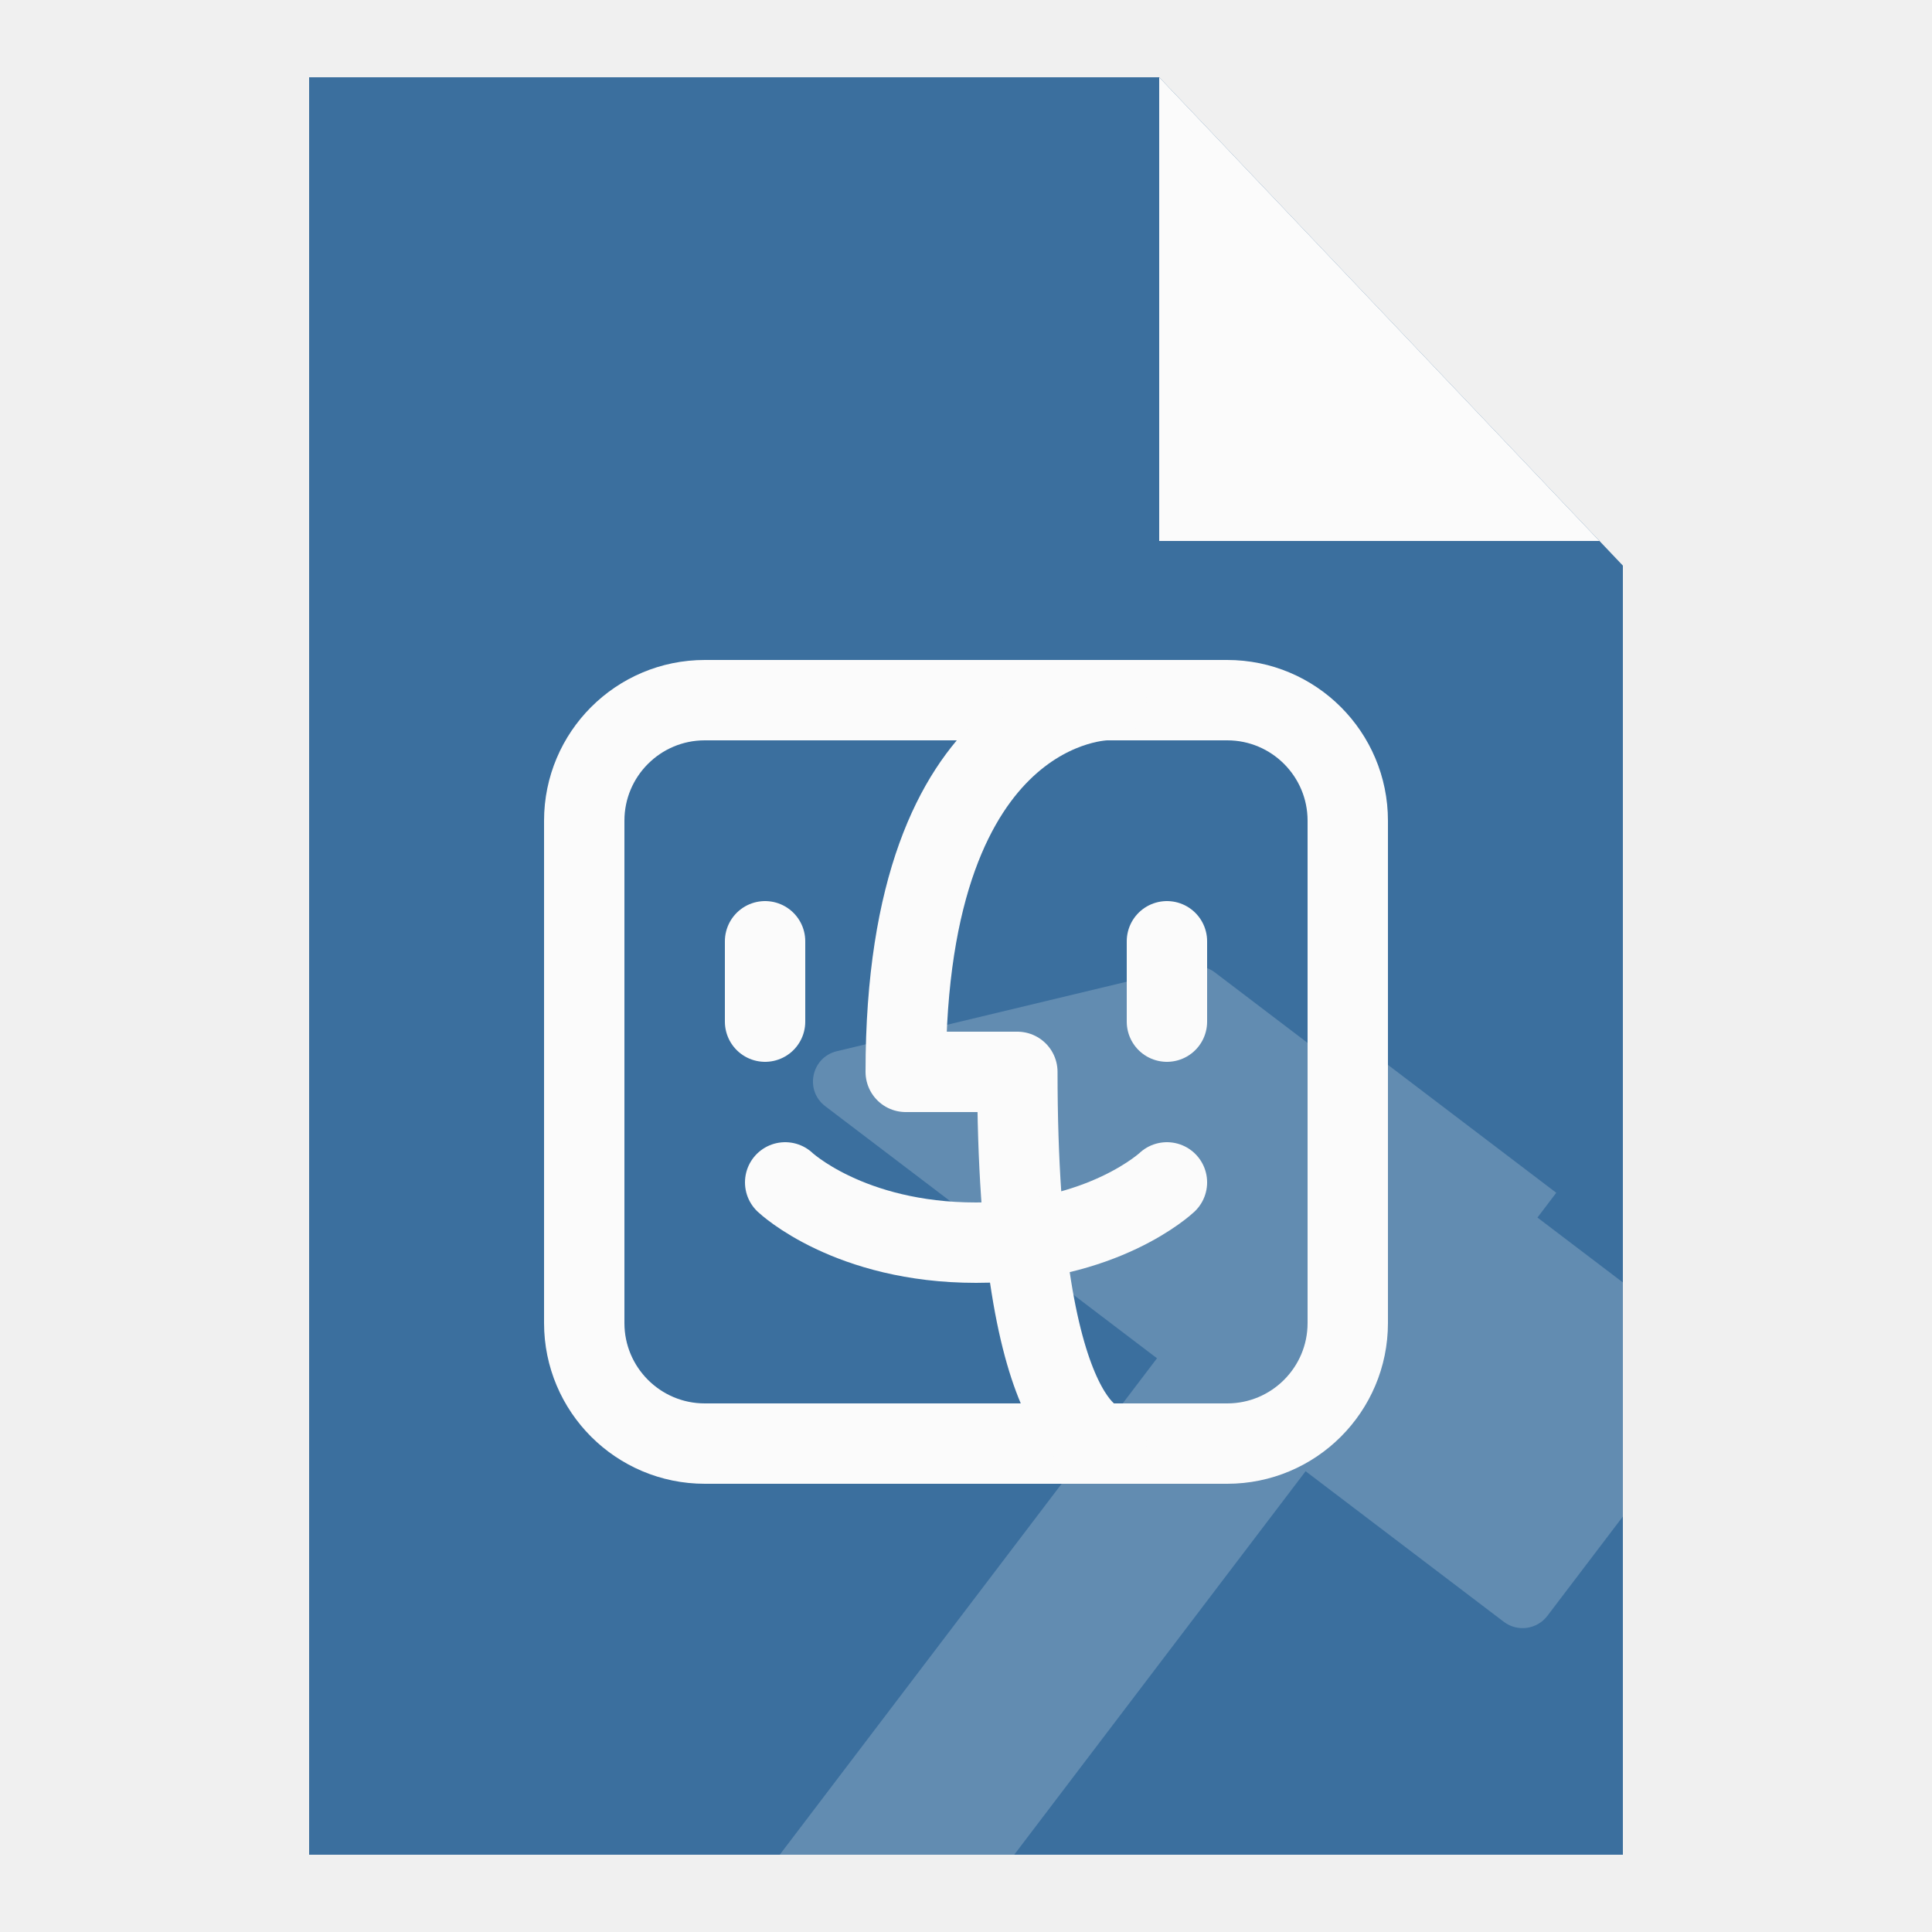
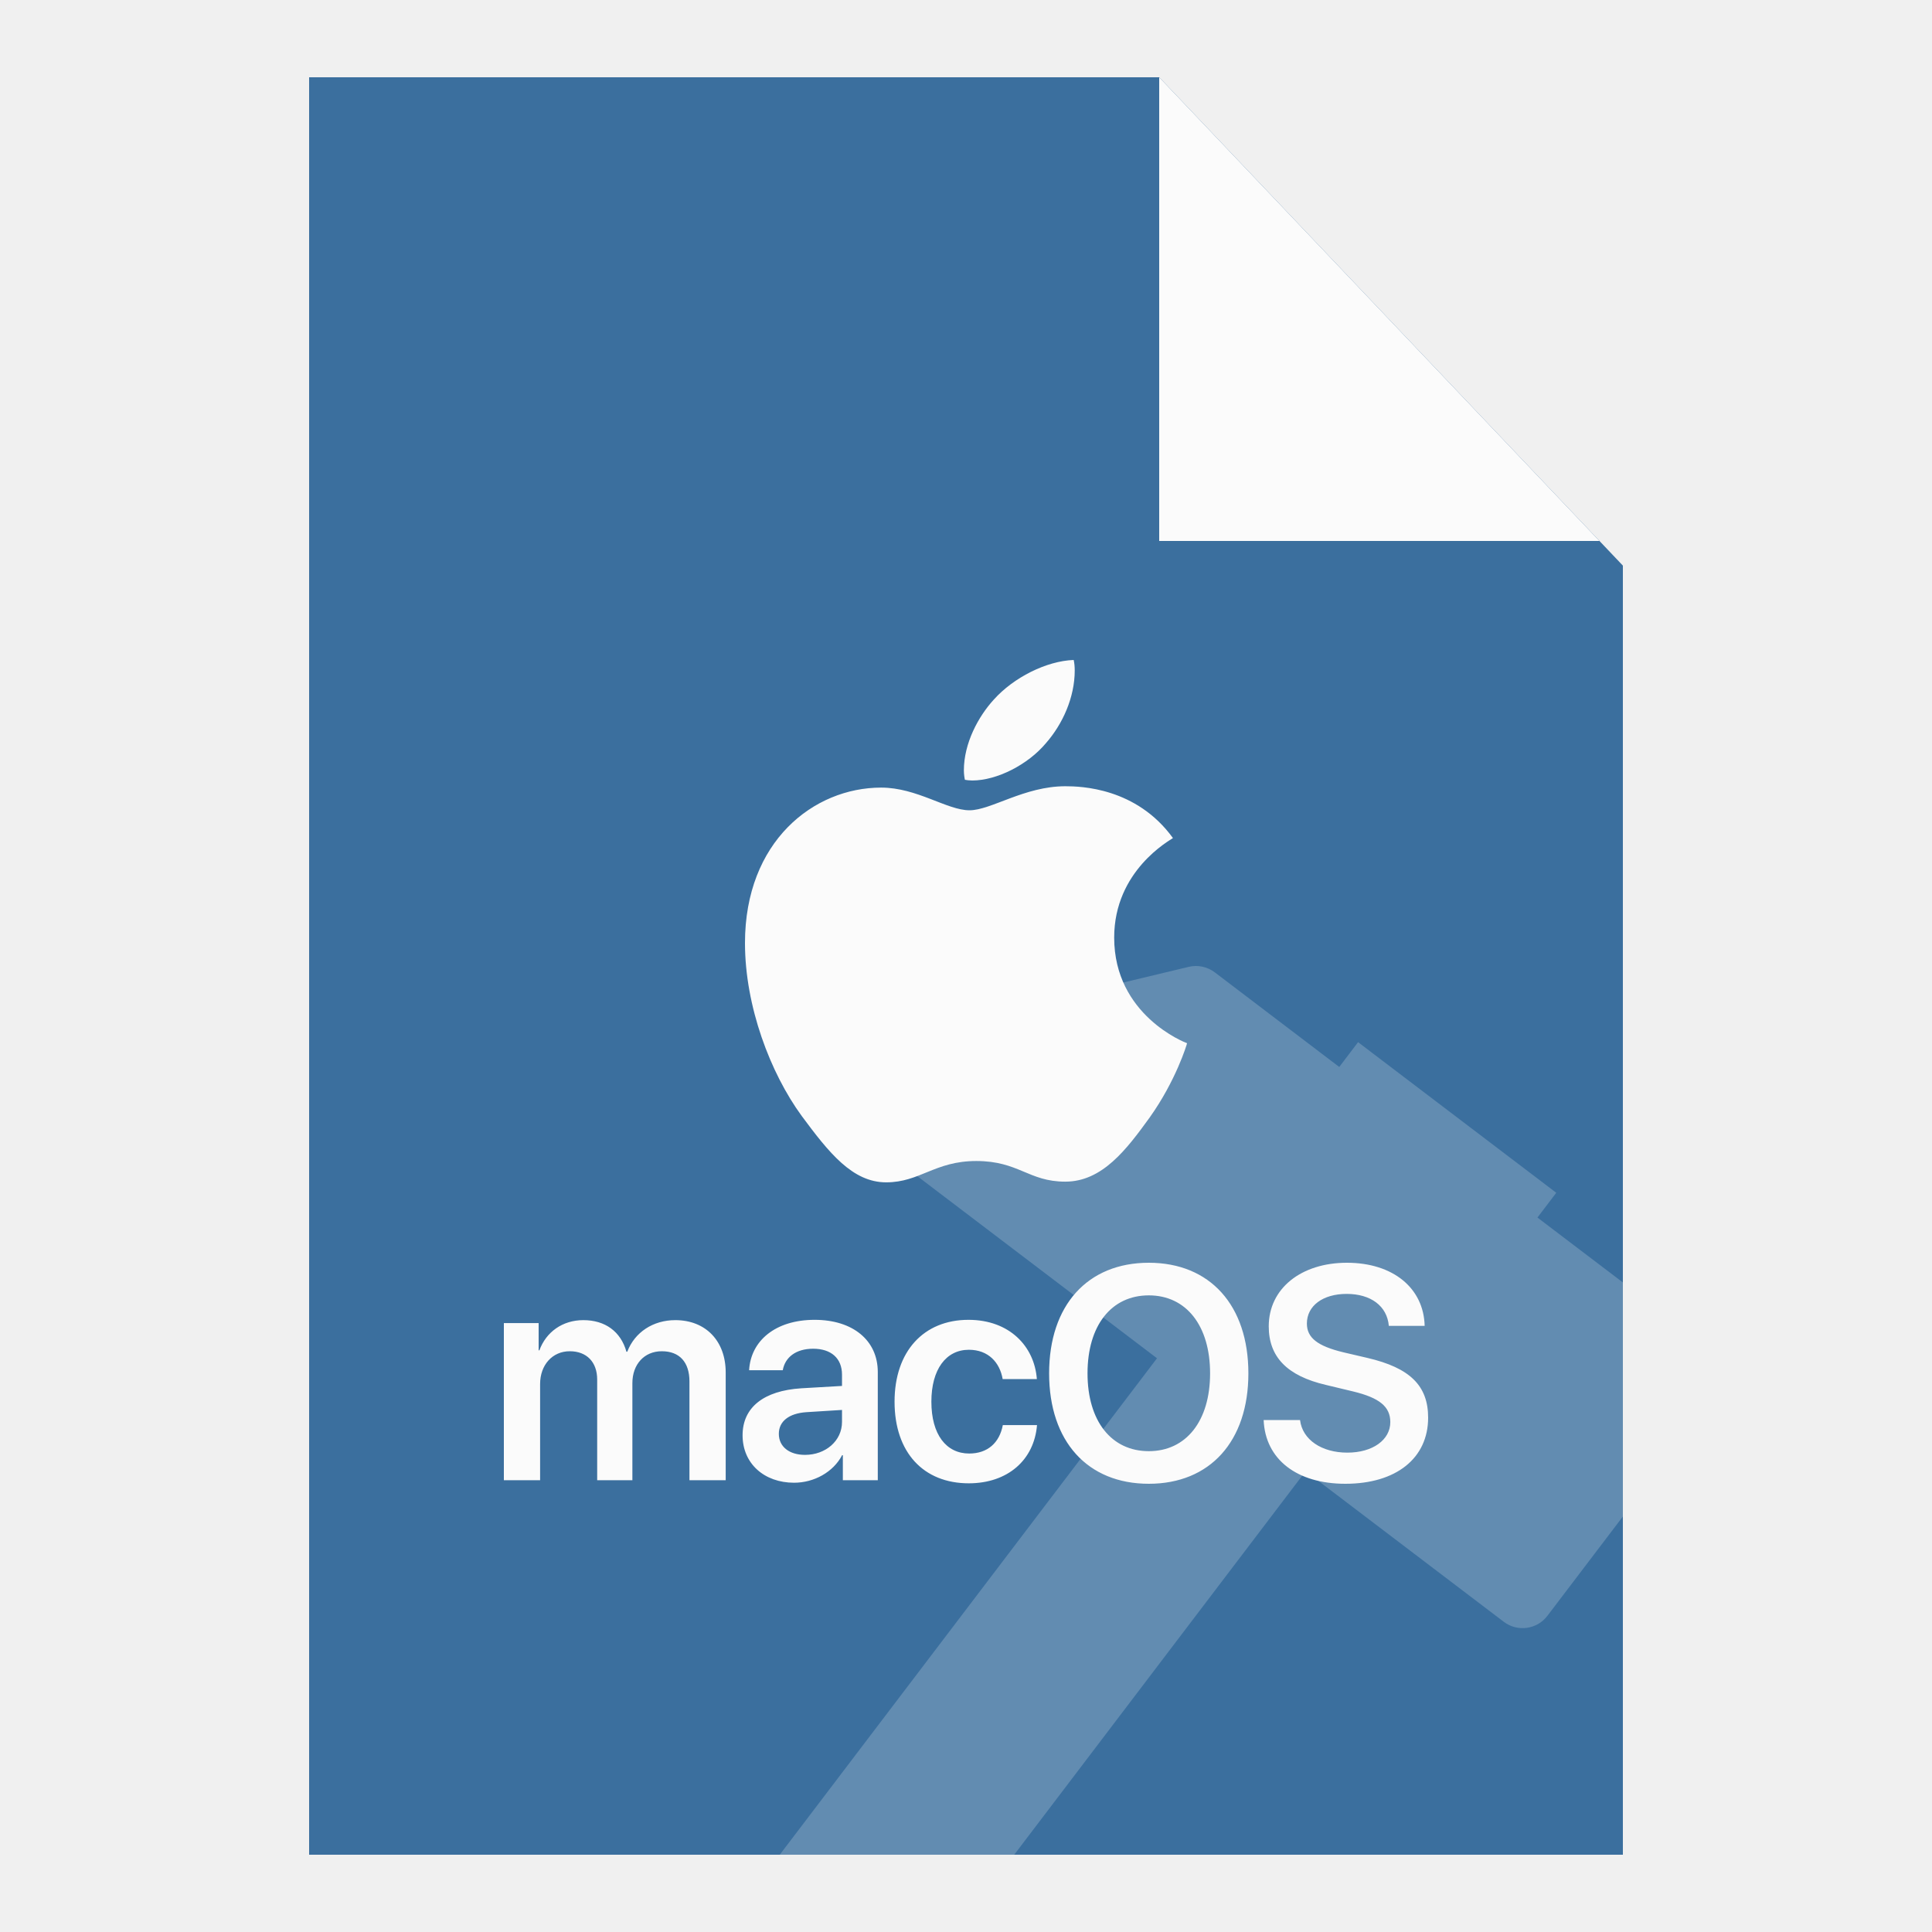
<svg xmlns="http://www.w3.org/2000/svg" width="50" height="50" viewBox="0 0 50 50" fill="none">
  <g clip-path="url(#clip0_24_1179)">
    <path d="M9 47V3L29.571 3L41 15.037L41 47H9Z" fill="#3B6F9E" stroke="#3B6F9E" stroke-width="2" />
    <mask id="mask0_24_1179" style="mask-type:alpha" maskUnits="userSpaceOnUse" x="8" y="2" width="34" height="46">
      <path d="M9 47V3L29.571 3L41 15.037L41 47H9Z" fill="#FBFBFB" stroke="#FBFBFB" stroke-width="2" />
    </mask>
    <g mask="url(#mask0_24_1179)">
      <rect x="30" width="15" height="14" fill="#FBFBFB" />
      <g opacity="0.2">
        <mask id="path-4-inside-1_24_1179" fill="white">
          <path d="M40.276 30.869L35.147 26.971L34.66 27.613L31.438 25.164C31.245 25.018 30.998 24.966 30.763 25.022L21.658 27.205C20.997 27.363 20.817 28.218 21.358 28.629L29.943 35.152L15.328 54.385C14.79 55.093 14.928 56.103 15.636 56.642L16.918 57.616C17.627 58.154 18.637 58.016 19.175 57.308L33.789 38.075L38.918 41.972C39.272 42.241 39.777 42.172 40.046 41.818L44.431 36.048C44.7 35.694 44.631 35.189 44.277 34.92L39.789 31.51L40.276 30.869Z" />
        </mask>
        <path d="M35.147 26.971L42.293 17.567L32.889 10.421L25.743 19.826L35.147 26.971ZM40.276 30.869L49.68 38.014L56.826 28.61L47.422 21.464L40.276 30.869ZM34.66 27.613L27.514 37.017L36.919 44.163L44.064 34.758L34.66 27.613ZM31.438 25.164L38.584 15.76L38.584 15.76L31.438 25.164ZM30.763 25.022L33.517 36.508L33.517 36.508L30.763 25.022ZM21.658 27.205L18.904 15.719L18.904 15.719L21.658 27.205ZM21.358 28.629L14.213 38.033H14.213L21.358 28.629ZM29.943 35.152L39.347 42.298L46.493 32.893L37.088 25.747L29.943 35.152ZM15.328 54.385L5.924 47.239L15.328 54.385ZM15.636 56.642L8.49 66.046L8.49 66.046L15.636 56.642ZM16.918 57.616L24.064 48.212L24.064 48.212L16.918 57.616ZM19.175 57.308L9.771 50.162L19.175 57.308ZM33.789 38.075L40.935 28.67L31.531 21.524L24.385 30.929L33.789 38.075ZM38.918 41.972L31.772 51.376L38.918 41.972ZM40.046 41.818L49.451 48.964V48.964L40.046 41.818ZM44.431 36.048L35.026 28.902L35.026 28.902L44.431 36.048ZM44.277 34.92L51.422 25.515V25.515L44.277 34.92ZM39.789 31.51L30.385 24.364L23.239 33.768L32.643 40.914L39.789 31.51ZM28.001 36.376L33.13 40.273L47.422 21.464L42.293 17.567L28.001 36.376ZM44.064 34.758L44.551 34.117L25.743 19.826L25.256 20.467L44.064 34.758ZM41.806 18.208L38.584 15.76L24.292 34.568L27.514 37.017L41.806 18.208ZM38.584 15.76C35.571 13.47 31.689 12.654 28.009 13.536L33.517 36.508C30.306 37.278 26.92 36.566 24.292 34.568L38.584 15.76ZM28.009 13.536L18.904 15.719L24.411 38.691L33.517 36.508L28.009 13.536ZM18.904 15.719C8.554 18.201 5.738 31.594 14.213 38.033L28.504 19.225C35.897 24.842 33.44 36.526 24.411 38.691L18.904 15.719ZM14.213 38.033L22.797 44.556L37.088 25.747L28.504 19.225L14.213 38.033ZM20.538 28.006L5.924 47.239L24.733 61.531L39.347 42.298L20.538 28.006ZM5.924 47.239C1.439 53.141 2.588 61.561 8.49 66.046L22.782 47.237C27.268 50.646 28.141 57.045 24.733 61.531L5.924 47.239ZM8.49 66.046L9.773 67.02L24.064 48.212L22.782 47.237L8.49 66.046ZM9.773 67.02C15.675 71.505 24.095 70.356 28.579 64.454L9.771 50.162C13.179 45.676 19.578 44.803 24.064 48.212L9.773 67.02ZM28.579 64.454L43.194 45.221L24.385 30.929L9.771 50.162L28.579 64.454ZM26.643 47.479L31.772 51.376L46.064 32.568L40.935 28.67L26.643 47.479ZM31.772 51.376C37.32 55.592 45.235 54.512 49.451 48.964L30.642 34.672C34.319 29.832 41.224 28.89 46.064 32.568L31.772 51.376ZM49.451 48.964L53.835 43.194L35.026 28.902L30.642 34.672L49.451 48.964ZM53.835 43.194C58.05 37.646 56.971 29.731 51.422 25.515L37.131 44.324C32.291 40.647 31.349 33.742 35.026 28.902L53.835 43.194ZM51.422 25.515L46.935 22.105L32.643 40.914L37.131 44.324L51.422 25.515ZM30.872 23.723L30.385 24.364L49.193 38.656L49.68 38.014L30.872 23.723Z" fill="white" mask="url(#path-4-inside-1_24_1179)" />
      </g>
    </g>
-     <path d="M15.12 34.24V21.24C15.12 19.517 16.517 18.12 18.24 18.12H31.76C33.483 18.12 34.88 19.517 34.88 21.24V34.24C34.88 35.963 33.483 37.36 31.76 37.36H18.24C16.517 37.36 15.12 35.963 15.12 34.24Z" stroke="#FBFBFB" stroke-width="2.08" stroke-linecap="round" stroke-linejoin="round" />
-     <path d="M28.64 18.12C28.64 18.12 23.44 18.12 23.44 27.74C25.173 27.74 25.173 27.74 26.329 27.74C26.329 37.36 28.64 37.36 28.64 37.36" stroke="#FBFBFB" stroke-width="2.08" stroke-linecap="round" stroke-linejoin="round" />
-     <path d="M30.2 30.6C30.2 30.6 28.553 32.16 25.26 32.16C21.967 32.16 20.32 30.6 20.32 30.6" stroke="#FBFBFB" stroke-width="2.08" stroke-linecap="round" stroke-linejoin="round" />
-     <path d="M19.8 24.36V26.44" stroke="#FBFBFB" stroke-width="2.08" stroke-linecap="round" stroke-linejoin="round" />
-     <path d="M30.2 24.36V26.44" stroke="#FBFBFB" stroke-width="2.08" stroke-linecap="round" stroke-linejoin="round" />
+     <path d="M13.04 38.308H13.978V35.818C13.978 35.327 14.294 34.97 14.746 34.97C15.183 34.97 15.455 35.25 15.455 35.703V38.308H16.366V35.795C16.366 35.308 16.675 34.97 17.127 34.97C17.587 34.97 17.843 35.254 17.843 35.753V38.308H18.781V35.519C18.781 34.706 18.265 34.165 17.477 34.165C16.901 34.165 16.426 34.479 16.234 34.982H16.212C16.065 34.46 15.662 34.165 15.097 34.165C14.554 34.165 14.132 34.475 13.959 34.947H13.94V34.241H13.04V38.308ZM20.834 37.652C20.427 37.652 20.156 37.441 20.156 37.107C20.156 36.785 20.416 36.578 20.868 36.547L21.791 36.489V36.8C21.791 37.291 21.365 37.652 20.834 37.652ZM20.551 38.373C21.064 38.373 21.564 38.101 21.794 37.66H21.813V38.308H22.717V35.507C22.717 34.69 22.073 34.157 21.082 34.157C20.065 34.157 19.429 34.702 19.387 35.461H20.258C20.318 35.124 20.6 34.905 21.045 34.905C21.508 34.905 21.791 35.151 21.791 35.576V35.868L20.736 35.929C19.764 35.991 19.218 36.424 19.218 37.145C19.218 37.878 19.779 38.373 20.551 38.373ZM26.834 35.691C26.77 34.836 26.119 34.157 25.064 34.157C23.904 34.157 23.151 34.974 23.151 36.275C23.151 37.594 23.904 38.388 25.072 38.388C26.074 38.388 26.763 37.79 26.838 36.881H25.953C25.866 37.341 25.558 37.617 25.083 37.617C24.488 37.617 24.104 37.126 24.104 36.275C24.104 35.438 24.484 34.932 25.075 34.932C25.576 34.932 25.874 35.258 25.949 35.691H26.834L26.834 35.691ZM29.731 32.68C28.145 32.68 27.151 33.781 27.151 35.542C27.151 37.303 28.145 38.4 29.731 38.4C31.313 38.4 32.308 37.303 32.308 35.542C32.308 33.781 31.314 32.68 29.731 32.68ZM29.731 33.524C30.699 33.524 31.317 34.307 31.317 35.542C31.317 36.773 30.699 37.556 29.731 37.556C28.759 37.556 28.145 36.773 28.145 35.542C28.145 34.307 28.759 33.524 29.731 33.524ZM32.703 36.75C32.745 37.771 33.566 38.4 34.817 38.4C36.131 38.4 36.96 37.74 36.96 36.689C36.96 35.864 36.493 35.4 35.389 35.143L34.764 34.997C34.097 34.836 33.822 34.621 33.822 34.253C33.822 33.793 34.237 33.486 34.851 33.486C35.472 33.486 35.898 33.796 35.943 34.314H36.87C36.847 33.34 36.056 32.68 34.858 32.68C33.675 32.68 32.835 33.344 32.835 34.326C32.835 35.116 33.31 35.607 34.312 35.841L35.016 36.01C35.702 36.175 35.981 36.405 35.981 36.804C35.981 37.264 35.525 37.594 34.869 37.594C34.206 37.594 33.706 37.261 33.645 36.75H32.704L32.703 36.75Z" fill="#FBFBFB" />
+     <g clip-path="url(#clip1_24_1179)">
+       <path d="M30.356 21.689C30.274 21.75 28.835 22.53 28.835 24.265C28.835 26.271 30.667 26.981 30.721 26.998C30.713 27.041 30.43 27.97 29.756 28.917C29.154 29.75 28.526 30.581 27.57 30.581C26.615 30.581 26.369 30.047 25.266 30.047C24.191 30.047 23.808 30.599 22.934 30.599C22.06 30.599 21.45 29.828 20.749 28.882C19.936 27.77 19.28 26.044 19.28 24.405C19.28 21.777 21.056 20.383 22.805 20.383C23.734 20.383 24.508 20.97 25.091 20.97C25.646 20.97 26.512 20.348 27.569 20.348C27.97 20.348 29.409 20.383 30.356 21.689ZM27.067 19.235C27.505 18.736 27.814 18.044 27.814 17.352C27.814 17.256 27.805 17.158 27.787 17.08C27.076 17.106 26.23 17.536 25.72 18.105C25.319 18.543 24.945 19.235 24.945 19.937C24.945 20.042 24.963 20.148 24.972 20.181C25.017 20.19 25.09 20.199 25.163 20.199C25.801 20.199 26.604 19.788 27.067 19.235Z" fill="#FBFBFB" />
+     </g>
  </g>
  <defs>
    <clipPath id="clip0_24_1179">
      <rect width="50" height="50" fill="white" />
    </clipPath>
+     <clipPath id="clip1_24_1179">
+       <rect width="11.44" height="13.52" fill="white" transform="translate(19.28 17.08)" />
+     </clipPath>
  </defs>
</svg>
